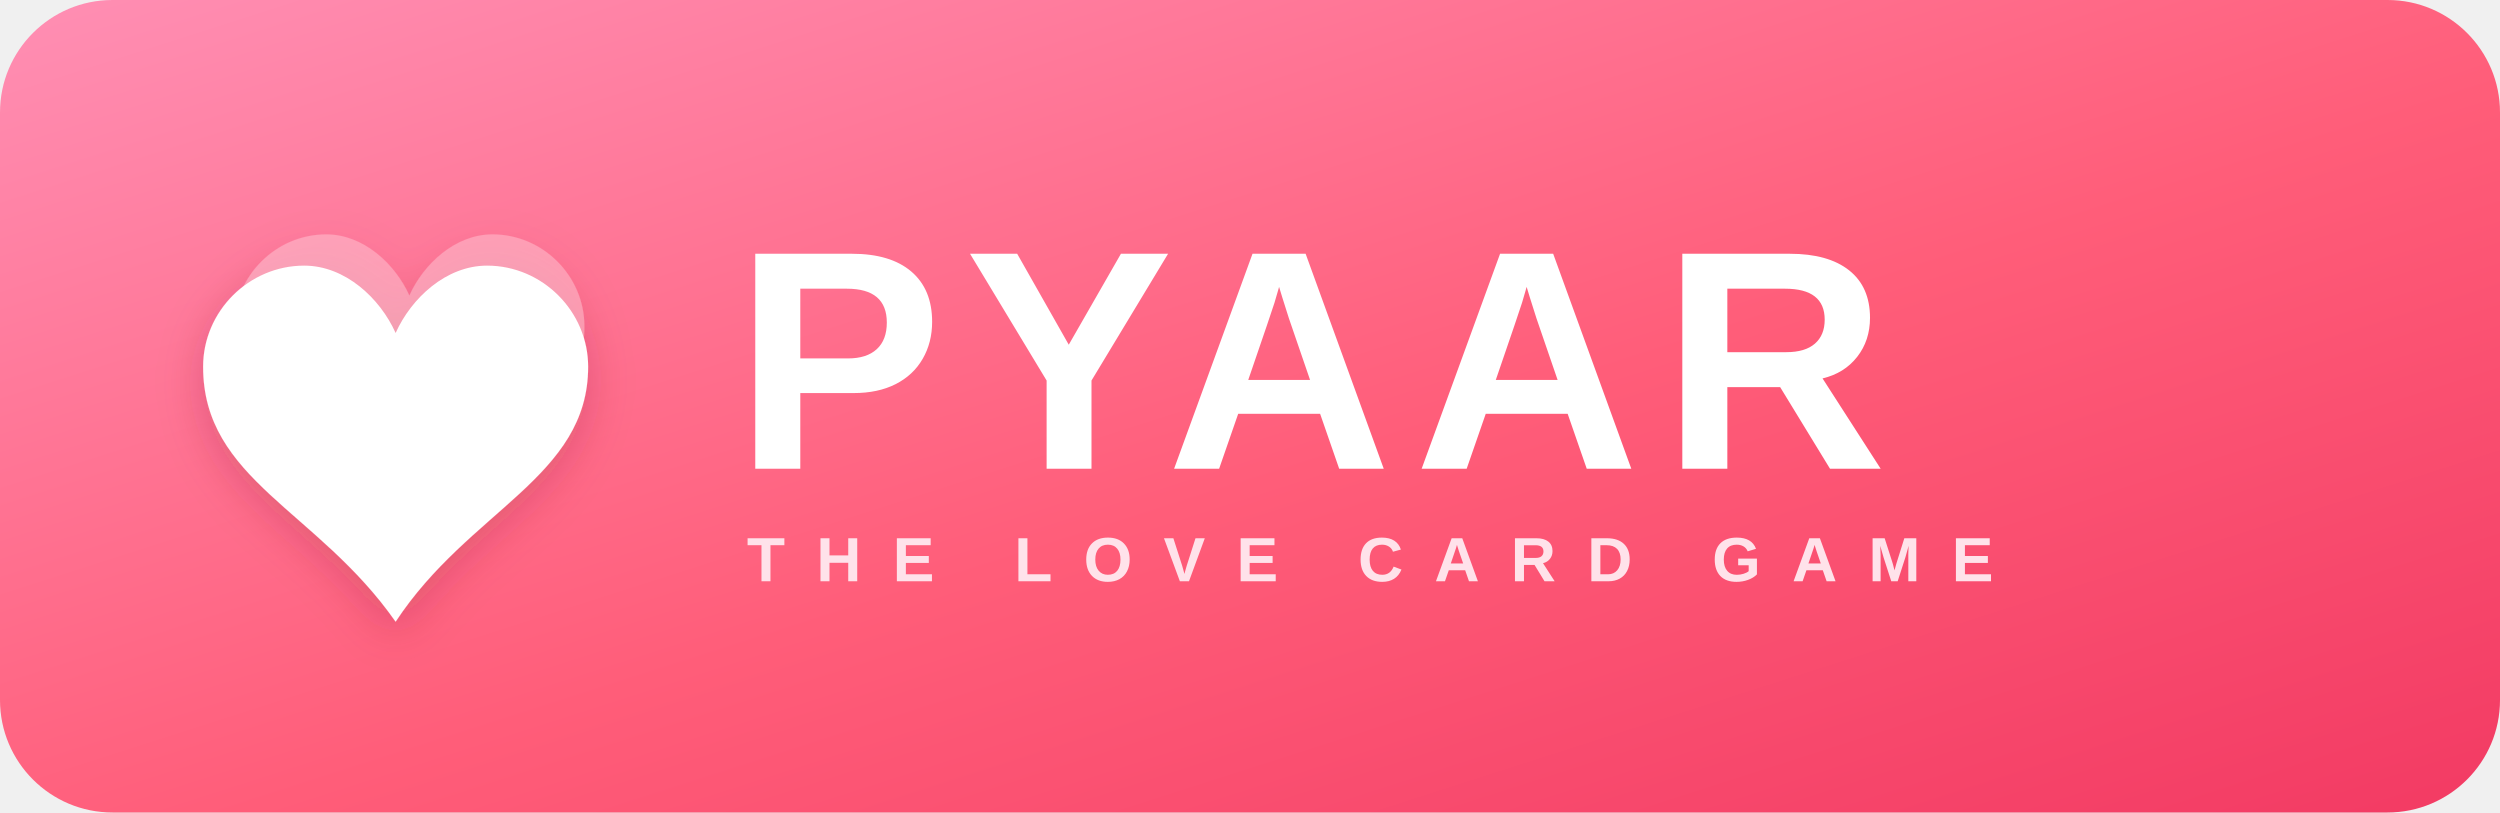
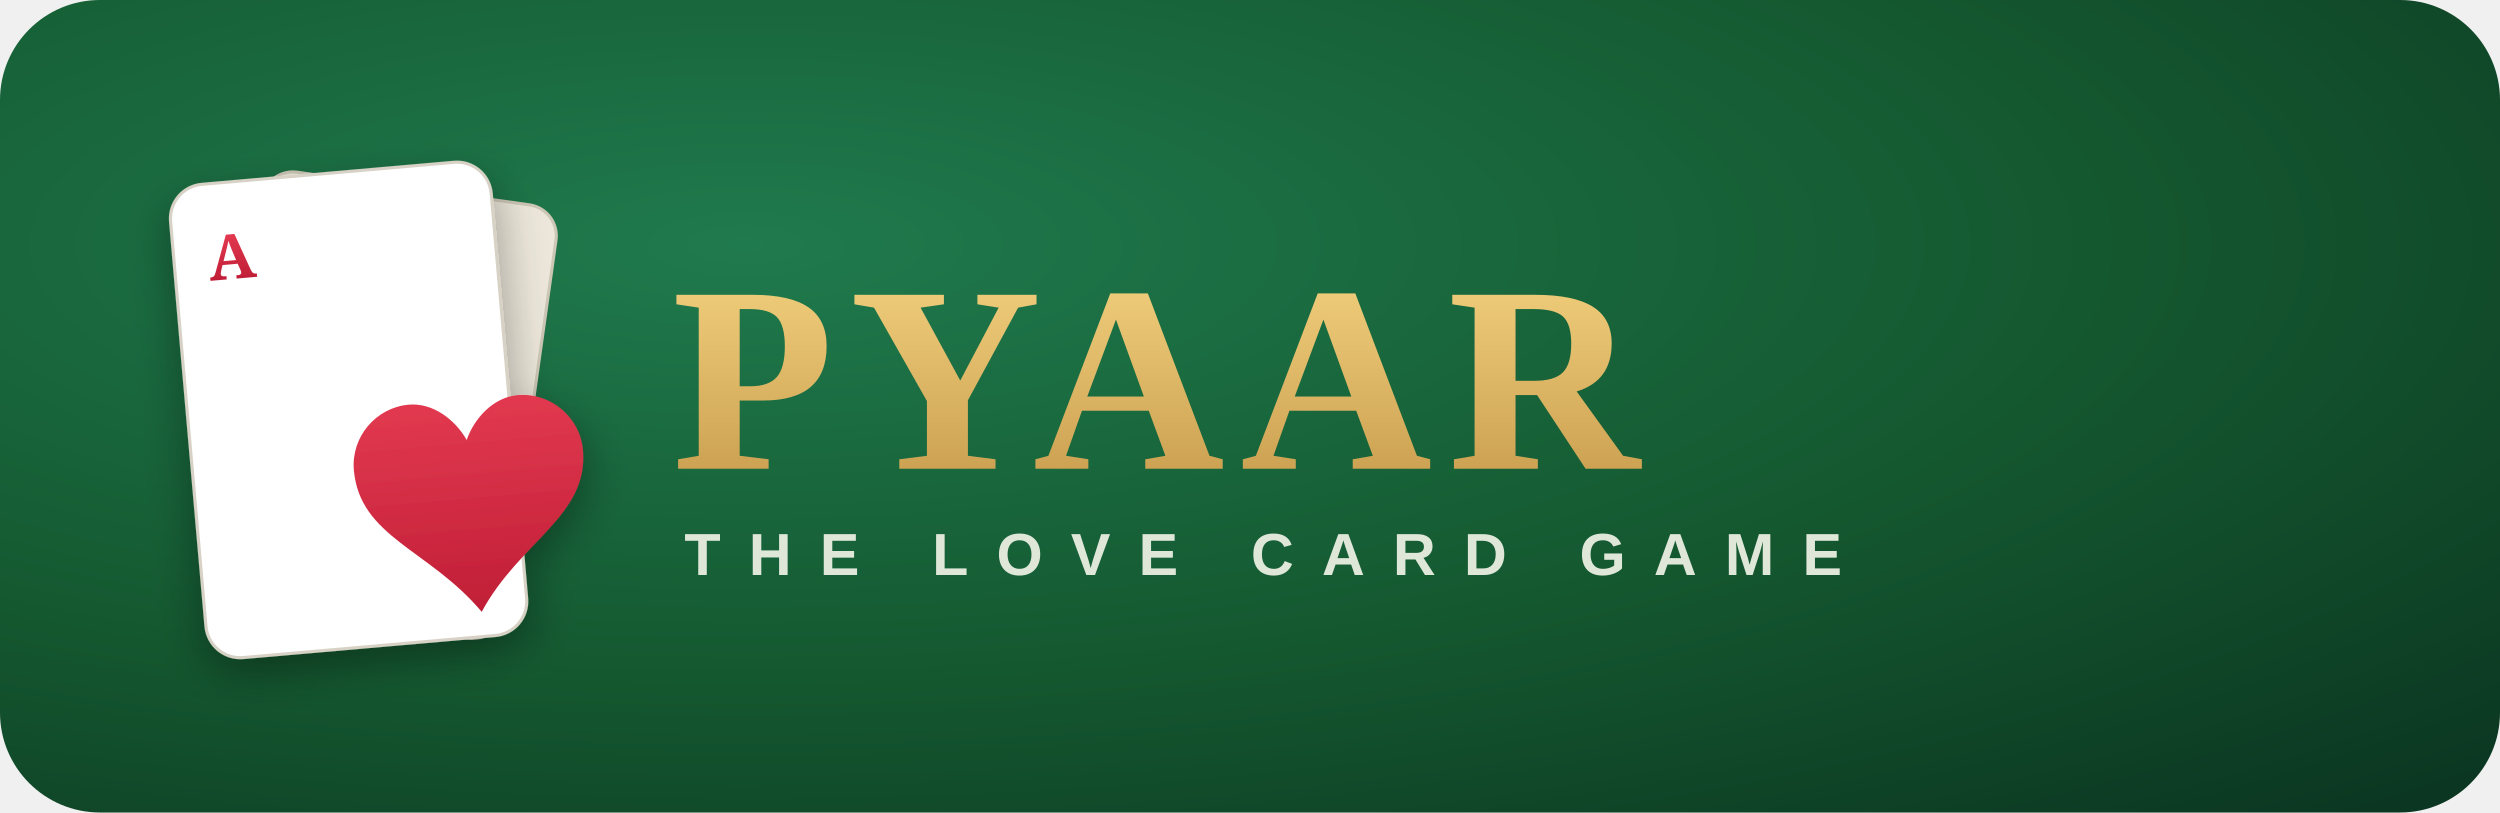
- <svg xmlns="http://www.w3.org/2000/svg" viewBox="0 0 1600 520" width="1600" height="520" role="img" aria-label="PYAAR">
+ <svg xmlns="http://www.w3.org/2000/svg" viewBox="0 0 1600 520" width="1600" height="520" role="img" aria-label="PYAAR — the love card game">
  <defs>
-     <linearGradient id="bg" x1="0" y1="0" x2="1" y2="1">
-       <stop offset="0%" stop-color="#ff8fb4" />
-       <stop offset="55%" stop-color="#ff5d79" />
-       <stop offset="100%" stop-color="#f23a63" />
+     <radialGradient id="felt" cx="30%" cy="30%" r="100%">
+       <stop offset="0%" stop-color="#1f7a4d" />
+       <stop offset="55%" stop-color="#14572f" />
+       <stop offset="100%" stop-color="#0a3320" />
+     </radialGradient>
+     <linearGradient id="red" x1="0" y1="0" x2="0" y2="1">
+       <stop offset="0%" stop-color="#e23950" />
+       <stop offset="100%" stop-color="#c01e36" />
    </linearGradient>
-     <filter id="sh" x="-40%" y="-40%" width="180%" height="180%">
-       <feDropShadow dx="0" dy="8" stdDeviation="14" flood-color="#8e1437" flood-opacity="0.25" />
+     <linearGradient id="gold" x1="0" y1="0" x2="0" y2="1">
+       <stop offset="0%" stop-color="#edca78" />
+       <stop offset="100%" stop-color="#cda353" />
+     </linearGradient>
+     <filter id="cs" x="-40%" y="-40%" width="180%" height="180%">
+       <feDropShadow dx="0" dy="10" stdDeviation="14" flood-color="#000" flood-opacity="0.35" />
    </filter>
  </defs>
-   <rect x="0" y="0" width="1600" height="520" rx="72" fill="url(#bg)" />
-   <g filter="url(#sh)">
-     <path transform="translate(150,150) scale(7)" fill="#ffffff" opacity="0.28" d="M23.6 0c-3.4 0-6.3 2.7-7.6 5.6C14.7 2.7 11.8 0 8.4 0 3.8 0 0 3.8 0 8.4c0 9.4 9.5 11.9 16 21.2 6.1-9.3 16-12 16-21.2C32 3.8 28.2 0 23.6 0z" />
-     <path transform="translate(130,170) scale(7.7)" fill="#ffffff" d="M23.6 0c-3.4 0-6.3 2.7-7.6 5.6C14.7 2.7 11.8 0 8.4 0 3.8 0 0 3.8 0 8.4c0 9.4 9.5 11.9 16 21.2 6.1-9.3 16-12 16-21.2C32 3.8 28.2 0 23.6 0z" />
+   <rect x="0" y="0" width="1600" height="520" rx="64" fill="url(#felt)" />
+   <g transform="rotate(8 250 260)">
+     <rect x="150" y="120" width="190" height="280" rx="20" fill="#ece7da" stroke="#cdc7b6" stroke-width="2" />
  </g>
-   <text x="470" y="300" font-family="'Segoe UI','Helvetica Neue',Arial,sans-serif" font-weight="800" font-size="200" letter-spacing="14" fill="#ffffff">PYAAR</text>
-   <text x="478" y="372" font-family="'Segoe UI',Arial,sans-serif" font-weight="600" font-size="40" letter-spacing="20" fill="#ffe2ea">THE LOVE CARD GAME</text>
+   <g transform="rotate(-5 250 260)" filter="url(#cs)">
+     <rect x="120" y="108" width="206" height="304" rx="22" fill="#fff" stroke="#d7d2c5" stroke-width="2" />
+     <text x="142" y="170" font-family="Georgia,serif" font-size="40" font-weight="700" fill="url(#red)">A</text>
+     <path transform="translate(223,260) scale(4.6)" fill="url(#red)" d="M23.6 0c-3.4 0-6.3 2.7-7.6 5.6C14.7 2.7 11.8 0 8.4 0 3.8 0 0 3.8 0 8.4c0 9.4 9.5 11.9 16 21.2 6.1-9.3 16-12 16-21.2C32 3.8 28.2 0 23.6 0z" />
+   </g>
+   <text x="430" y="300" font-family="Georgia,'Times New Roman',serif" font-weight="700" font-size="170" letter-spacing="10" fill="url(#gold)">PYAAR</text>
+   <text x="438" y="368" font-family="'Segoe UI',Arial,sans-serif" font-weight="600" font-size="38" letter-spacing="18" fill="#dfe7d8">THE LOVE CARD GAME</text>
</svg>
